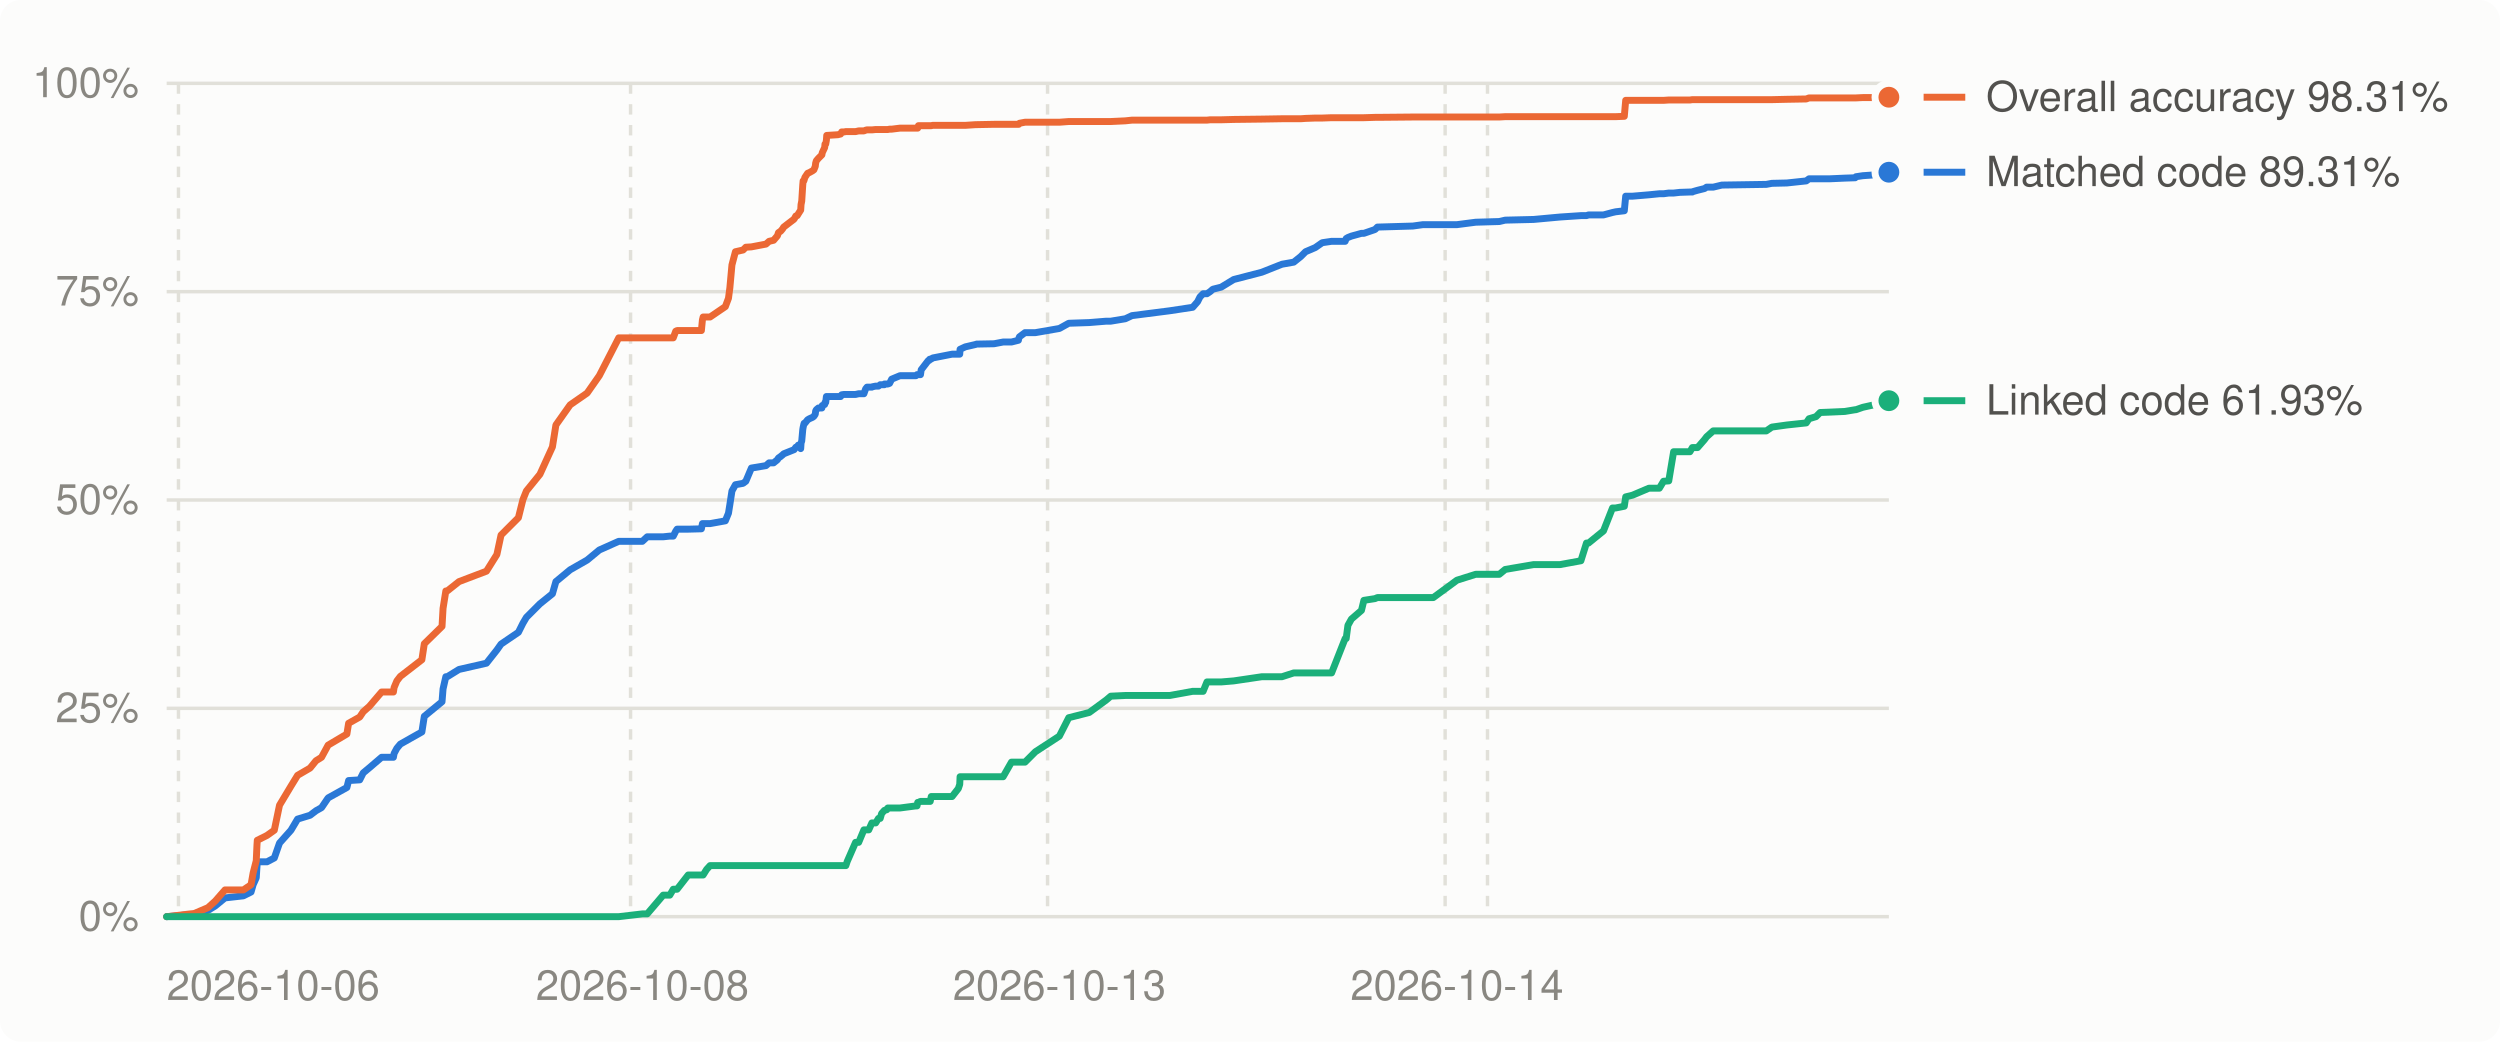
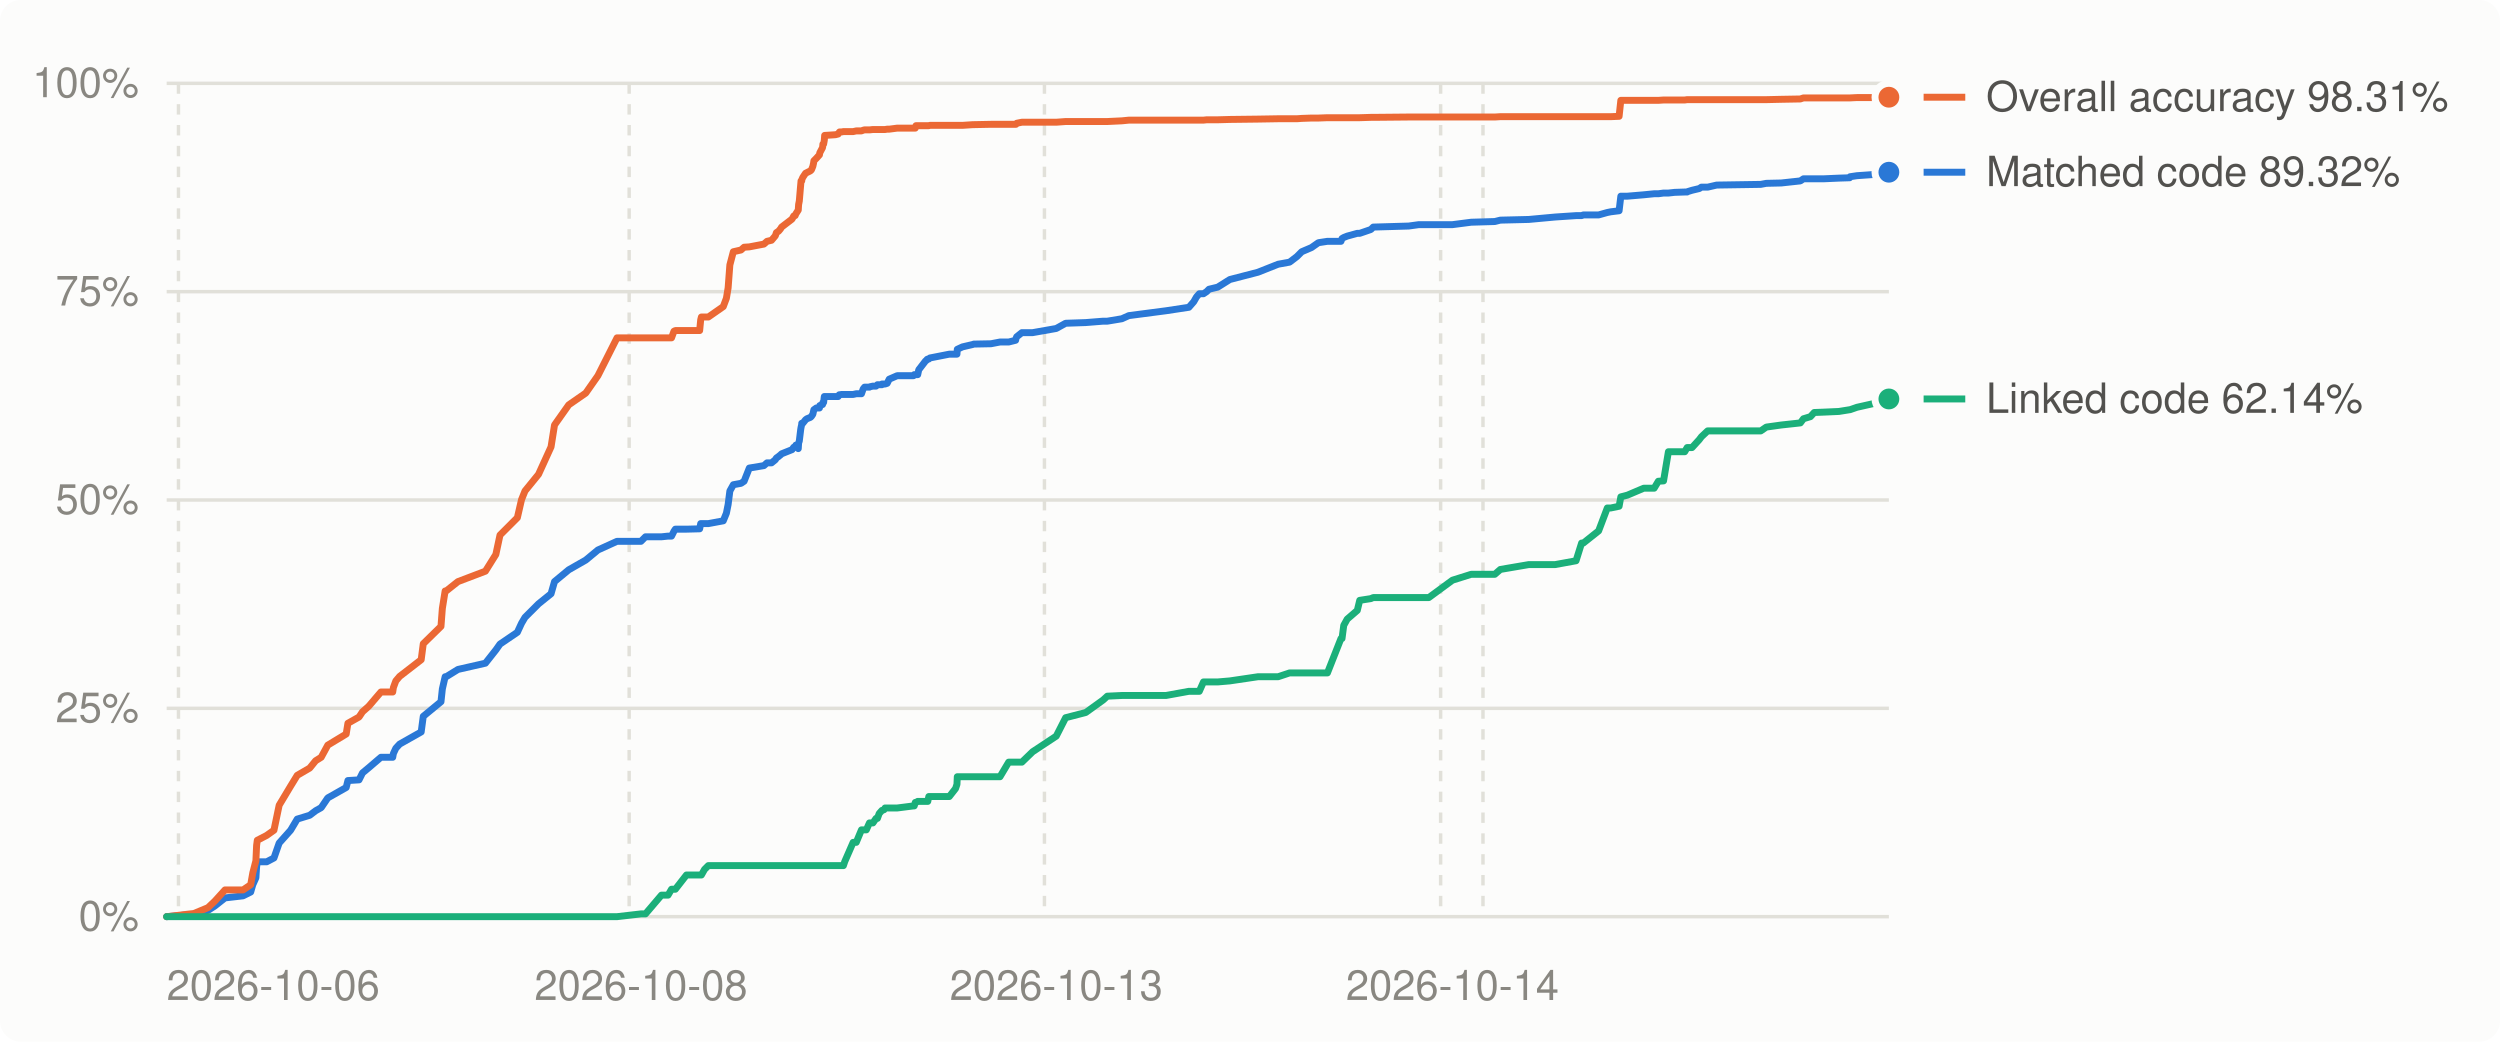
<svg xmlns="http://www.w3.org/2000/svg" viewBox="0 0 720 300" width="720" height="300" role="img" aria-label="Decompilation progress over time">
  <style>
.bg{fill:#fcfcfb}.grid{stroke:#e1e0d9}.muted{fill:#898781}.lbl{fill:#52514e}.ln0{stroke:#2a78d6}.dot0{fill:#2a78d6;stroke:#fcfcfb}.ln1{stroke:#eb6834}.dot1{fill:#eb6834;stroke:#fcfcfb}.ln2{stroke:#1baf7a}.dot2{fill:#1baf7a;stroke:#fcfcfb}
@media (prefers-color-scheme: dark){.bg{fill:#1a1a19}.grid{stroke:#2c2c2a}.muted{fill:#898781}.lbl{fill:#c3c2b7}.ln0{stroke:#3987e5}.dot0{fill:#3987e5;stroke:#1a1a19}.ln1{stroke:#d95926}.dot1{fill:#d95926;stroke:#1a1a19}.ln2{stroke:#199e70}.dot2{fill:#199e70;stroke:#1a1a19}}
text{font:12px -apple-system,BlinkMacSystemFont,'Segoe UI',Helvetica,Arial,sans-serif}
</style>
  <rect class="bg" width="720" height="300" rx="6" />
  <line x1="48" x2="544" y1="264.0" y2="264.0" class="grid" stroke-width="1" />
  <text x="40" y="268.0" class="muted" text-anchor="end">0%</text>
  <line x1="48" x2="544" y1="204.0" y2="204.0" class="grid" stroke-width="1" />
  <text x="40" y="208.0" class="muted" text-anchor="end">25%</text>
  <line x1="48" x2="544" y1="144.0" y2="144.0" class="grid" stroke-width="1" />
  <text x="40" y="148.0" class="muted" text-anchor="end">50%</text>
  <line x1="48" x2="544" y1="84.0" y2="84.0" class="grid" stroke-width="1" />
  <text x="40" y="88.0" class="muted" text-anchor="end">75%</text>
  <line x1="48" x2="544" y1="24.0" y2="24.0" class="grid" stroke-width="1" />
  <text x="40" y="28.0" class="muted" text-anchor="end">100%</text>
  <line x1="51.4" x2="51.4" y1="24" y2="264" class="grid" stroke-width="1" stroke-dasharray="3 3" />
-   <line x1="181.6" x2="181.6" y1="24" y2="264" class="grid" stroke-width="1" stroke-dasharray="3 3" />
-   <line x1="301.7" x2="301.7" y1="24" y2="264" class="grid" stroke-width="1" stroke-dasharray="3 3" />
-   <line x1="416.2" x2="416.2" y1="24" y2="264" class="grid" stroke-width="1" stroke-dasharray="3 3" />
-   <line x1="428.4" x2="428.4" y1="24" y2="264" class="grid" stroke-width="1" stroke-dasharray="3 3" />
+   <line x1="181.2" x2="181.2" y1="24" y2="264" class="grid" stroke-width="1" stroke-dasharray="3 3" />
+   <line x1="300.8" x2="300.8" y1="24" y2="264" class="grid" stroke-width="1" stroke-dasharray="3 3" />
+   <line x1="414.9" x2="414.9" y1="24" y2="264" class="grid" stroke-width="1" stroke-dasharray="3 3" />
+   <line x1="427.1" x2="427.1" y1="24" y2="264" class="grid" stroke-width="1" stroke-dasharray="3 3" />
  <text class="muted" x="48.0" y="288" text-anchor="start">2026-10-06</text>
-   <text class="muted" x="185.0" y="288" text-anchor="middle">2026-10-08</text>
-   <text class="muted" x="305.1" y="288" text-anchor="middle">2026-10-13</text>
-   <text class="muted" x="419.6" y="288" text-anchor="middle">2026-10-14</text>
-   <polyline points="48.0,264.0 54.8,263.4 55.9,263.3 59.9,262.2 62.0,260.9 64.8,258.6 70.1,258.0 72.3,256.9 72.9,254.8 73.8,252.8 74.0,249.7 74.1,248.2 76.9,248.2 79.0,247.1 80.5,242.8 83.8,239.1 85.7,235.9 89.3,234.8 91.0,233.5 92.6,232.6 94.5,229.8 99.9,226.8 100.4,224.8 103.6,224.6 104.6,222.6 106.4,221.1 109.9,218.1 113.3,218.1 113.5,217.0 114.3,215.5 115.3,214.3 121.5,210.8 122.2,206.3 127.3,202.1 127.6,198.4 128.4,194.9 128.8,194.9 132.2,192.8 140.1,191.0 143.1,187.2 144.3,185.5 149.3,182.1 150.6,179.5 151.6,177.8 155.5,173.9 159.1,171.0 160.1,167.5 164.2,164.1 169.1,161.3 172.6,158.4 178.2,155.9 185.0,155.9 186.4,154.6 191.0,154.6 192.9,154.4 193.9,154.4 194.6,153.0 195.0,152.4 198.2,152.4 202.0,152.3 202.3,150.8 202.5,150.8 203.5,150.8 204.5,150.8 208.9,150.0 209.8,147.8 210.2,145.3 210.8,141.4 211.8,139.6 214.0,139.2 214.8,138.6 216.4,134.8 220.6,134.1 221.5,133.3 222.8,133.3 223.9,132.4 224.2,131.9 224.8,131.5 224.9,131.4 225.4,131.0 225.7,130.7 228.7,129.5 229.2,128.8 229.6,128.7 229.9,128.2 230.6,129.2 230.7,127.6 230.9,127.0 231.2,123.7 231.3,123.1 231.5,122.2 231.6,121.9 231.8,121.9 232.6,120.9 233.1,120.6 234.0,120.2 234.4,119.9 234.8,119.3 234.9,118.4 235.1,118.0 235.7,117.5 236.7,117.5 236.8,116.8 237.5,116.5 237.6,115.9 237.8,115.9 238.0,114.2 238.1,114.2 239.7,114.2 241.3,114.2 242.1,114.2 242.4,113.7 242.4,113.7 243.1,113.6 243.6,113.6 244.0,113.6 246.4,113.6 247.3,113.4 248.8,113.4 249.3,112.0 249.7,111.5 250.2,111.5 251.1,111.5 251.2,111.4 252.2,111.2 253.0,111.2 253.5,110.8 253.9,110.8 254.7,110.8 254.7,110.6 255.4,110.6 255.5,110.6 255.7,110.6 256.2,110.4 256.8,109.2 259.2,108.2 263.8,108.2 264.1,107.9 264.3,107.9 264.5,107.9 264.7,107.9 265.1,107.9 265.3,106.5 267.3,103.9 267.6,103.8 267.7,103.5 267.9,103.4 268.2,103.4 268.6,103.1 274.2,102.0 276.0,102.0 276.4,102.0 276.5,100.6 278.0,99.9 281.0,99.2 281.2,99.1 286.3,99.0 288.9,98.5 291.3,98.5 293.3,98.0 293.4,97.5 293.6,97.0 295.2,95.8 298.2,95.8 305.1,94.6 307.8,93.1 313.7,92.9 318.6,92.5 319.9,92.5 324.1,91.8 326.0,90.9 336.9,89.5 343.5,88.5 344.9,86.9 345.6,85.5 346.5,84.6 347.6,84.6 348.5,84.0 349.3,83.3 351.7,82.7 355.3,80.5 363.4,78.4 369.2,76.1 372.6,75.5 374.6,73.9 376.0,72.5 378.8,71.3 380.8,69.9 383.5,69.5 387.4,69.5 387.7,68.7 388.2,68.4 389.2,68.0 392.1,67.2 392.8,67.2 396.0,66.1 396.7,65.4 406.9,65.1 409.8,64.7 412.8,64.7 419.6,64.7 425.0,64.0 431.8,63.8 433.5,63.4 441.7,63.2 449.3,62.5 455.3,62.1 456.9,62.1 457.5,61.9 461.8,61.9 464.4,61.2 465.3,61.0 467.8,60.7 468.2,56.5 470.2,56.5 474.9,56.1 477.9,55.8 479.1,55.8 480.6,55.6 482.0,55.6 483.8,55.4 486.7,55.3 487.4,55.3 487.5,55.2 488.9,54.8 490.9,54.3 491.5,53.9 493.4,53.9 495.9,53.3 508.7,53.1 510.3,52.8 514.6,52.7 520.2,52.1 521.0,51.5 523.0,51.5 524.2,51.5 526.8,51.5 531.3,51.3 534.3,51.2 534.5,50.9 536.5,50.6 543.7,50.1 544.0,49.6" fill="none" class="ln0" stroke-width="2" stroke-linejoin="round" stroke-linecap="round" />
-   <polyline points="48.0,264.0 54.8,263.2 55.9,263.1 59.9,261.4 62.0,259.5 64.8,256.3 70.1,256.3 72.3,254.8 72.9,251.4 73.8,247.9 74.0,243.5 74.1,242.0 76.9,240.6 79.0,239.1 80.5,231.9 83.8,226.4 85.7,223.3 89.3,221.2 91.0,219.1 92.6,218.1 94.5,214.6 99.9,211.4 100.4,208.3 103.6,206.5 104.6,205.0 106.4,203.4 109.9,199.3 113.3,199.3 113.5,198.0 114.3,196.1 115.3,194.8 121.5,190.0 122.2,185.4 127.3,180.4 127.6,175.2 128.4,170.2 128.8,170.2 132.2,167.5 140.1,164.5 143.1,159.7 144.3,154.1 149.3,149.1 150.6,143.9 151.6,141.4 155.5,136.6 159.1,128.7 160.1,122.4 164.2,116.6 169.1,113.2 172.6,108.2 178.2,97.3 185.0,97.3 186.4,97.3 191.0,97.3 192.9,97.3 193.9,97.3 194.6,95.4 195.0,95.2 198.2,95.2 202.0,95.2 202.3,92.1 202.5,91.3 203.5,91.3 204.5,91.3 208.9,88.3 209.8,85.9 210.2,82.9 210.8,76.3 211.8,72.5 214.0,72.0 214.8,71.2 216.4,71.1 220.6,70.3 221.5,69.5 222.8,69.2 223.9,67.9 224.2,67.0 224.8,66.6 224.9,66.5 225.4,65.9 225.7,65.4 228.7,63.1 229.2,62.2 229.6,62.1 229.9,61.6 230.6,60.5 230.7,58.9 230.9,57.9 231.2,53.2 231.3,52.1 231.5,52.1 231.6,51.8 231.8,51.1 232.6,49.9 233.1,49.7 234.0,49.2 234.4,48.9 234.8,47.9 234.9,47.0 235.1,46.3 235.7,45.6 236.7,44.6 236.8,44.0 237.5,42.5 237.6,41.5 237.8,41.5 238.0,40.4 238.1,39.0 239.7,38.9 241.3,38.8 242.1,38.6 242.4,38.1 242.4,38.0 243.1,38.0 243.6,37.9 244.0,37.9 246.4,37.9 247.3,37.7 248.8,37.7 249.3,37.5 249.7,37.4 250.2,37.4 251.1,37.4 251.2,37.4 252.2,37.3 253.0,37.3 253.5,37.3 253.9,37.3 254.7,37.3 254.7,37.3 255.4,37.3 255.5,37.3 255.7,37.3 256.2,37.2 256.8,37.2 259.2,36.9 263.8,36.9 264.1,36.9 264.3,36.9 264.5,36.2 264.7,36.2 265.1,36.2 265.3,36.2 267.3,36.2 267.6,36.2 267.7,36.2 267.9,36.2 268.2,36.2 268.6,36.1 274.2,36.1 276.0,36.1 276.4,36.1 276.5,36.1 278.0,36.1 281.0,35.9 281.2,35.9 286.3,35.8 288.9,35.8 291.3,35.8 293.3,35.8 293.4,35.8 293.6,35.5 295.2,35.2 298.2,35.2 305.1,35.2 307.8,35.0 313.7,35.0 318.6,35.0 319.9,35.0 324.1,34.8 326.0,34.6 336.9,34.6 343.5,34.6 344.9,34.6 345.6,34.6 346.5,34.6 347.6,34.6 348.5,34.5 349.3,34.5 351.7,34.5 355.3,34.4 363.4,34.3 369.2,34.2 372.6,34.2 374.6,34.2 376.0,34.1 378.8,34.0 380.8,34.0 383.5,33.9 387.4,33.9 387.7,33.9 388.2,33.9 389.2,33.9 392.1,33.9 392.8,33.9 396.0,33.8 396.7,33.8 406.9,33.7 409.8,33.7 412.8,33.7 419.6,33.7 425.0,33.7 431.8,33.7 433.5,33.6 441.7,33.6 449.3,33.6 455.3,33.6 456.9,33.6 457.5,33.6 461.8,33.6 464.4,33.6 465.3,33.6 467.8,33.5 468.2,28.9 470.2,28.9 474.9,28.9 477.9,28.9 479.1,28.9 480.6,28.8 482.0,28.8 483.8,28.8 486.7,28.8 487.4,28.7 487.5,28.7 488.9,28.7 490.9,28.7 491.5,28.7 493.4,28.7 495.9,28.7 508.7,28.7 510.3,28.7 514.6,28.6 520.2,28.5 521.0,28.2 523.0,28.2 524.2,28.2 526.8,28.2 531.3,28.2 534.3,28.2 534.5,28.2 536.5,28.1 543.7,28.1 544.0,28.0" fill="none" class="ln1" stroke-width="2" stroke-linejoin="round" stroke-linecap="round" />
-   <polyline points="48.0,264.0 54.8,264.0 55.9,264.0 59.9,264.0 62.0,264.0 64.8,264.0 70.1,264.0 72.3,264.0 72.9,264.0 73.8,264.0 74.0,264.0 74.1,264.0 76.9,264.0 79.0,264.0 80.5,264.0 83.8,264.0 85.7,264.0 89.3,264.0 91.0,264.0 92.6,264.0 94.5,264.0 99.9,264.0 100.4,264.0 103.6,264.0 104.6,264.0 106.4,264.0 109.9,264.0 113.3,264.0 113.5,264.0 114.3,264.0 115.3,264.0 121.5,264.0 122.2,264.0 127.3,264.0 127.6,264.0 128.4,264.0 128.8,264.0 132.2,264.0 140.1,264.0 143.1,264.0 144.3,264.0 149.3,264.0 150.6,264.0 151.6,264.0 155.5,264.0 159.1,264.0 160.1,264.0 164.2,264.0 169.1,264.0 172.6,264.0 178.2,264.0 185.0,263.2 186.4,263.2 191.0,257.8 192.9,257.8 193.9,256.1 194.6,256.1 195.0,256.1 198.2,252.0 202.0,252.0 202.3,252.0 202.5,252.0 203.5,250.4 204.5,249.3 208.9,249.3 209.8,249.3 210.2,249.3 210.8,249.3 211.8,249.3 214.0,249.3 214.8,249.3 216.4,249.3 220.6,249.3 221.5,249.3 222.8,249.3 223.9,249.3 224.2,249.3 224.8,249.3 224.9,249.3 225.4,249.3 225.7,249.3 228.7,249.3 229.2,249.3 229.6,249.3 229.9,249.3 230.6,249.3 230.7,249.3 230.9,249.3 231.2,249.3 231.3,249.3 231.5,249.3 231.6,249.3 231.8,249.3 232.6,249.3 233.1,249.3 234.0,249.3 234.4,249.3 234.8,249.3 234.9,249.3 235.1,249.3 235.7,249.3 236.7,249.3 236.8,249.3 237.5,249.3 237.6,249.3 237.8,249.3 238.0,249.3 238.1,249.3 239.7,249.3 241.3,249.3 242.1,249.3 242.4,249.3 242.4,249.3 243.1,249.3 243.6,249.3 244.0,248.1 246.4,242.6 247.3,242.6 248.8,239.0 249.3,239.0 249.7,239.0 250.2,239.0 251.1,237.0 251.2,237.0 252.2,237.0 253.0,235.7 253.5,235.7 253.9,234.3 254.7,233.4 254.7,233.4 255.4,233.2 255.5,232.9 255.7,232.7 256.2,232.7 256.8,232.7 259.2,232.7 263.8,232.1 264.1,232.1 264.3,231.1 264.5,231.1 264.7,231.0 265.1,230.8 265.3,230.8 267.3,230.8 267.6,230.8 267.7,230.8 267.9,230.8 268.2,229.4 268.6,229.4 274.2,229.4 276.0,227.1 276.4,225.9 276.5,223.7 278.0,223.7 281.0,223.7 281.2,223.7 286.3,223.7 288.9,223.7 291.3,219.5 293.3,219.5 293.4,219.5 293.6,219.5 295.2,219.5 298.2,216.5 305.1,212.0 307.8,206.7 313.7,205.2 318.6,201.6 319.9,200.5 324.1,200.3 326.0,200.3 336.9,200.3 343.5,199.1 344.9,199.1 345.6,199.1 346.5,199.1 347.6,196.4 348.5,196.4 349.3,196.4 351.7,196.4 355.3,196.1 363.4,194.9 369.2,194.9 372.6,193.8 374.6,193.8 376.0,193.8 378.8,193.8 380.8,193.8 383.5,193.8 387.4,183.9 387.7,183.9 388.2,180.1 389.2,178.3 392.1,175.8 392.8,172.9 396.0,172.4 396.7,172.1 406.9,172.1 409.8,172.1 412.8,172.1 419.6,167.1 425.0,165.4 431.8,165.4 433.5,164.0 441.7,162.6 449.3,162.6 455.3,161.5 456.9,156.4 457.5,156.4 461.8,152.9 464.4,146.3 465.3,146.3 467.8,145.8 468.2,143.1 470.2,142.6 474.9,140.6 477.9,140.6 479.1,138.6 480.6,138.5 482.0,130.1 483.8,130.1 486.7,130.1 487.4,128.9 487.5,128.9 488.9,128.9 490.9,126.6 491.5,125.8 493.4,124.1 495.9,124.1 508.7,124.1 510.3,123.0 514.6,122.4 520.2,121.8 521.0,120.6 523.0,120.0 524.2,118.8 526.8,118.7 531.3,118.5 534.3,118.0 534.5,118.0 536.5,117.3 543.7,115.7 544.0,115.4" fill="none" class="ln2" stroke-width="2" stroke-linejoin="round" stroke-linecap="round" />
+   <text class="muted" x="184.6" y="288" text-anchor="middle">2026-10-08</text>
+   <text class="muted" x="304.2" y="288" text-anchor="middle">2026-10-13</text>
+   <text class="muted" x="418.3" y="288" text-anchor="middle">2026-10-14</text>
+   <polyline points="48.0,264.0 54.8,263.4 55.8,263.3 59.9,262.2 61.9,260.9 64.8,258.6 70.0,258.0 72.2,256.9 72.8,254.8 73.7,252.8 73.9,249.7 74.1,248.2 76.8,248.2 78.9,247.1 80.4,242.8 83.7,239.1 85.6,235.9 89.2,234.8 90.9,233.5 92.5,232.6 94.4,229.8 99.7,226.8 100.2,224.8 103.4,224.6 104.4,222.6 106.2,221.1 109.7,218.1 113.1,218.1 113.3,217.0 114.0,215.5 115.1,214.3 121.3,210.8 121.9,206.3 127.0,202.1 127.4,198.4 128.2,194.9 128.5,194.9 131.9,192.8 139.8,191.0 142.8,187.2 144.0,185.5 149.0,182.1 150.2,179.5 151.2,177.8 155.1,173.9 158.7,171.0 159.7,167.5 163.8,164.1 168.7,161.3 172.2,158.4 177.7,155.9 184.6,155.9 185.9,154.6 190.5,154.6 192.4,154.4 193.4,154.4 194.1,153.0 194.5,152.4 197.7,152.4 201.5,152.3 201.8,150.8 202.0,150.8 202.9,150.8 204.0,150.8 208.3,150.0 209.2,147.8 209.7,145.3 210.2,141.4 211.2,139.6 213.4,139.2 214.3,138.6 215.8,134.8 220.0,134.1 220.9,133.3 222.2,133.3 223.3,132.4 223.6,131.9 224.2,131.5 224.3,131.4 224.8,131.0 225.1,130.7 228.1,129.5 228.6,128.8 229.0,128.7 229.2,128.2 229.9,129.2 230.0,127.6 230.2,127.0 230.6,123.7 230.7,123.1 230.9,122.2 230.9,121.9 231.2,121.9 232.0,120.9 232.4,120.6 233.4,120.2 233.7,119.9 234.1,119.3 234.3,118.4 234.4,118.0 235.1,117.5 236.0,117.5 236.1,116.8 236.9,116.5 237.0,115.9 237.2,115.9 237.4,114.2 237.5,114.2 239.1,114.2 240.6,114.2 241.4,114.2 241.7,113.7 241.8,113.7 242.4,113.6 242.9,113.6 243.3,113.6 245.7,113.6 246.6,113.4 248.1,113.4 248.6,112.0 249.0,111.5 249.5,111.5 250.4,111.5 250.5,111.4 251.4,111.2 252.3,111.2 252.7,110.8 253.2,110.8 254.0,110.8 254.0,110.6 254.6,110.6 254.8,110.6 254.9,110.6 255.5,110.4 256.1,109.2 258.4,108.2 263.1,108.2 263.3,107.9 263.6,107.9 263.8,107.9 264.0,107.9 264.3,107.9 264.6,106.5 266.6,103.9 266.8,103.8 267.0,103.5 267.2,103.4 267.5,103.4 267.8,103.1 273.4,102.0 275.2,102.0 275.6,102.0 275.7,100.6 277.2,99.9 280.2,99.2 280.4,99.1 285.4,99.0 288.0,98.5 290.5,98.5 292.5,98.0 292.6,97.5 292.8,97.0 294.3,95.8 297.4,95.8 304.2,94.6 306.9,93.1 312.7,92.9 317.7,92.5 318.9,92.5 323.1,91.8 325.1,90.9 335.8,89.5 342.4,88.5 343.8,86.9 344.6,85.5 345.4,84.6 346.6,84.6 347.5,84.0 348.2,83.3 350.7,82.7 354.2,80.5 362.3,78.4 368.1,76.1 371.4,75.5 373.5,73.9 374.9,72.5 377.7,71.3 379.7,69.9 382.3,69.5 386.2,69.5 386.5,68.7 387.0,68.4 388.0,68.0 390.9,67.2 391.6,67.2 394.8,66.1 395.5,65.4 405.7,65.1 408.6,64.7 411.5,64.7 418.3,64.7 423.7,64.0 430.5,63.8 432.1,63.4 440.3,63.2 447.9,62.5 453.9,62.1 455.5,62.1 456.0,61.9 460.4,61.9 462.9,61.2 463.9,61.0 466.3,60.7 466.8,56.5 468.7,56.5 473.4,56.1 476.4,55.8 477.6,55.8 479.1,55.6 480.5,55.6 482.3,55.4 485.2,55.3 485.9,55.3 486.0,55.2 487.3,54.8 489.4,54.3 490.0,53.9 491.8,53.9 494.4,53.3 507.1,53.1 508.7,52.8 513.0,52.7 518.5,52.1 519.4,51.5 521.4,51.5 522.5,51.5 525.1,51.5 529.6,51.3 532.7,51.2 532.8,50.9 534.8,50.6 541.9,50.1 542.3,49.6 544.0,49.6" fill="none" class="ln0" stroke-width="2" stroke-linejoin="round" stroke-linecap="round" />
+   <polyline points="48.0,264.0 54.8,263.2 55.8,263.1 59.9,261.4 61.9,259.5 64.8,256.3 70.0,256.3 72.2,254.8 72.8,251.4 73.7,247.9 73.9,243.5 74.1,242.0 76.8,240.6 78.9,239.1 80.4,231.9 83.7,226.4 85.6,223.3 89.2,221.2 90.9,219.1 92.5,218.1 94.4,214.6 99.7,211.4 100.2,208.3 103.4,206.5 104.4,205.0 106.2,203.4 109.7,199.3 113.1,199.3 113.3,198.0 114.0,196.1 115.1,194.8 121.3,190.0 121.9,185.4 127.0,180.4 127.4,175.2 128.2,170.2 128.5,170.2 131.9,167.5 139.8,164.5 142.8,159.7 144.0,154.1 149.0,149.1 150.2,143.9 151.2,141.4 155.1,136.6 158.7,128.7 159.7,122.4 163.8,116.6 168.7,113.2 172.2,108.2 177.7,97.3 184.6,97.3 185.9,97.3 190.5,97.3 192.4,97.3 193.4,97.3 194.1,95.4 194.5,95.2 197.7,95.2 201.5,95.2 201.8,92.1 202.0,91.3 202.9,91.3 204.0,91.3 208.3,88.3 209.2,85.9 209.7,82.9 210.2,76.3 211.2,72.5 213.4,72.0 214.3,71.2 215.8,71.1 220.0,70.3 220.9,69.5 222.2,69.2 223.3,67.9 223.6,67.0 224.2,66.6 224.3,66.5 224.8,65.9 225.1,65.4 228.1,63.1 228.6,62.2 229.0,62.1 229.2,61.6 229.9,60.5 230.0,58.9 230.2,57.9 230.6,53.2 230.7,52.1 230.9,52.1 230.9,51.8 231.2,51.1 232.0,49.9 232.4,49.7 233.4,49.2 233.7,48.9 234.1,47.9 234.3,47.0 234.4,46.3 235.1,45.6 236.0,44.6 236.1,44.0 236.9,42.5 237.0,41.5 237.2,41.5 237.4,40.4 237.5,39.0 239.1,38.9 240.6,38.8 241.4,38.6 241.7,38.1 241.8,38.0 242.4,38.0 242.9,37.9 243.3,37.9 245.7,37.9 246.6,37.7 248.1,37.7 248.6,37.5 249.0,37.4 249.5,37.4 250.4,37.4 250.5,37.4 251.4,37.3 252.3,37.3 252.7,37.3 253.2,37.3 254.0,37.3 254.0,37.3 254.6,37.3 254.8,37.3 254.9,37.3 255.5,37.2 256.1,37.2 258.4,36.9 263.1,36.9 263.3,36.9 263.6,36.9 263.8,36.2 264.0,36.2 264.3,36.2 264.6,36.2 266.6,36.2 266.8,36.2 267.0,36.2 267.2,36.2 267.5,36.2 267.8,36.1 273.4,36.1 275.2,36.1 275.6,36.1 275.7,36.1 277.2,36.1 280.2,35.9 280.4,35.9 285.4,35.8 288.0,35.8 290.5,35.8 292.5,35.8 292.6,35.8 292.8,35.5 294.3,35.2 297.4,35.2 304.2,35.2 306.9,35.0 312.7,35.0 317.7,35.0 318.9,35.0 323.1,34.8 325.1,34.6 335.8,34.6 342.4,34.6 343.8,34.6 344.6,34.6 345.4,34.6 346.6,34.6 347.5,34.5 348.2,34.5 350.7,34.5 354.2,34.4 362.3,34.3 368.1,34.2 371.4,34.2 373.5,34.2 374.9,34.1 377.7,34.0 379.7,34.0 382.3,33.9 386.2,33.9 386.5,33.9 387.0,33.9 388.0,33.9 390.9,33.9 391.6,33.9 394.8,33.8 395.5,33.8 405.7,33.7 408.6,33.7 411.5,33.7 418.3,33.7 423.7,33.7 430.5,33.7 432.1,33.6 440.3,33.6 447.9,33.6 453.9,33.6 455.5,33.6 456.0,33.6 460.4,33.6 462.9,33.6 463.9,33.6 466.3,33.5 466.8,28.9 468.7,28.9 473.4,28.9 476.4,28.9 477.6,28.9 479.1,28.8 480.5,28.8 482.3,28.8 485.2,28.8 485.9,28.7 486.0,28.7 487.3,28.7 489.4,28.7 490.0,28.7 491.8,28.7 494.4,28.7 507.1,28.7 508.7,28.7 513.0,28.6 518.5,28.5 519.4,28.2 521.4,28.2 522.5,28.2 525.1,28.2 529.6,28.2 532.7,28.2 532.8,28.2 534.8,28.1 541.9,28.1 542.3,28.0 544.0,28.0" fill="none" class="ln1" stroke-width="2" stroke-linejoin="round" stroke-linecap="round" />
+   <polyline points="48.0,264.0 54.8,264.0 55.8,264.0 59.9,264.0 61.9,264.0 64.8,264.0 70.0,264.0 72.2,264.0 72.8,264.0 73.7,264.0 73.9,264.0 74.1,264.0 76.8,264.0 78.9,264.0 80.4,264.0 83.7,264.0 85.6,264.0 89.2,264.0 90.9,264.0 92.5,264.0 94.4,264.0 99.7,264.0 100.2,264.0 103.4,264.0 104.4,264.0 106.2,264.0 109.7,264.0 113.1,264.0 113.3,264.0 114.0,264.0 115.1,264.0 121.3,264.0 121.9,264.0 127.0,264.0 127.4,264.0 128.2,264.0 128.5,264.0 131.9,264.0 139.8,264.0 142.8,264.0 144.0,264.0 149.0,264.0 150.2,264.0 151.2,264.0 155.1,264.0 158.7,264.0 159.7,264.0 163.8,264.0 168.7,264.0 172.2,264.0 177.7,264.0 184.6,263.2 185.9,263.2 190.5,257.8 192.4,257.8 193.4,256.1 194.1,256.1 194.5,256.1 197.7,252.0 201.5,252.0 201.8,252.0 202.0,252.0 202.9,250.4 204.0,249.3 208.3,249.3 209.2,249.3 209.7,249.3 210.2,249.3 211.2,249.3 213.4,249.3 214.3,249.3 215.8,249.3 220.0,249.3 220.9,249.3 222.2,249.3 223.3,249.3 223.6,249.3 224.2,249.3 224.3,249.3 224.8,249.3 225.1,249.3 228.1,249.3 228.6,249.3 229.0,249.3 229.2,249.3 229.9,249.3 230.0,249.3 230.2,249.3 230.6,249.3 230.7,249.3 230.9,249.3 230.9,249.3 231.2,249.3 232.0,249.3 232.4,249.3 233.4,249.3 233.7,249.3 234.1,249.3 234.3,249.3 234.4,249.3 235.1,249.3 236.0,249.3 236.1,249.3 236.9,249.3 237.0,249.3 237.2,249.3 237.4,249.3 237.5,249.3 239.1,249.3 240.6,249.3 241.4,249.3 241.7,249.3 241.8,249.3 242.4,249.3 242.9,249.3 243.3,248.1 245.7,242.6 246.6,242.6 248.1,239.0 248.6,239.0 249.0,239.0 249.5,239.0 250.4,237.0 250.5,237.0 251.4,237.0 252.3,235.7 252.7,235.7 253.2,234.3 254.0,233.4 254.0,233.4 254.6,233.2 254.8,232.9 254.9,232.7 255.5,232.7 256.1,232.7 258.4,232.7 263.1,232.1 263.3,232.1 263.6,231.1 263.8,231.1 264.0,231.0 264.3,230.8 264.6,230.8 266.6,230.8 266.8,230.8 267.0,230.8 267.2,230.8 267.5,229.4 267.8,229.4 273.4,229.4 275.2,227.1 275.6,225.9 275.7,223.7 277.2,223.7 280.2,223.7 280.4,223.7 285.4,223.7 288.0,223.7 290.5,219.5 292.5,219.5 292.6,219.5 292.8,219.5 294.3,219.5 297.4,216.5 304.2,212.0 306.9,206.7 312.7,205.2 317.7,201.6 318.9,200.5 323.1,200.3 325.1,200.3 335.8,200.3 342.4,199.1 343.8,199.1 344.6,199.1 345.4,199.1 346.6,196.4 347.5,196.4 348.2,196.4 350.7,196.4 354.2,196.1 362.3,194.9 368.1,194.9 371.4,193.8 373.5,193.8 374.9,193.8 377.7,193.8 379.7,193.8 382.3,193.8 386.2,183.9 386.5,183.9 387.0,180.1 388.0,178.3 390.9,175.8 391.6,172.9 394.8,172.4 395.5,172.1 405.7,172.1 408.6,172.1 411.5,172.1 418.3,167.1 423.7,165.4 430.5,165.4 432.1,164.0 440.3,162.6 447.9,162.6 453.9,161.5 455.5,156.4 456.0,156.4 460.4,152.9 462.9,146.3 463.9,146.3 466.3,145.8 466.8,143.1 468.7,142.6 473.4,140.6 476.4,140.6 477.6,138.6 479.1,138.5 480.5,130.1 482.3,130.1 485.2,130.1 485.9,128.9 486.0,128.9 487.3,128.9 489.4,126.6 490.0,125.8 491.8,124.1 494.4,124.1 507.1,124.1 508.7,123.0 513.0,122.4 518.5,121.8 519.4,120.6 521.4,120.0 522.5,118.8 525.1,118.7 529.6,118.5 532.7,118.0 532.8,118.0 534.8,117.3 541.9,115.7 542.3,115.4 544.0,114.9" fill="none" class="ln2" stroke-width="2" stroke-linejoin="round" stroke-linecap="round" />
  <circle cx="544.0" cy="49.6" r="4" class="dot0" stroke-width="2" />
  <circle cx="544.0" cy="28.0" r="4" class="dot1" stroke-width="2" />
-   <circle cx="544.0" cy="115.4" r="4" class="dot2" stroke-width="2" />
-   <line x1="554" x2="566" y1="115.4" y2="115.4" class="ln2" stroke-width="2" />
-   <text class="lbl" x="572" y="119.4">Linked code 61.93%</text>
+   <circle cx="544.0" cy="114.9" r="4" class="dot2" stroke-width="2" />
+   <line x1="554" x2="566" y1="114.9" y2="114.9" class="ln2" stroke-width="2" />
+   <text class="lbl" x="572" y="118.9">Linked code 62.14%</text>
  <line x1="554" x2="566" y1="49.6" y2="49.6" class="ln0" stroke-width="2" />
-   <text class="lbl" x="572" y="53.6">Matched code 89.31%</text>
+   <text class="lbl" x="572" y="53.6">Matched code 89.32%</text>
  <line x1="554" x2="566" y1="28.0" y2="28.0" class="ln1" stroke-width="2" />
  <text class="lbl" x="572" y="32.0">Overall accuracy 98.31%</text>
</svg>
